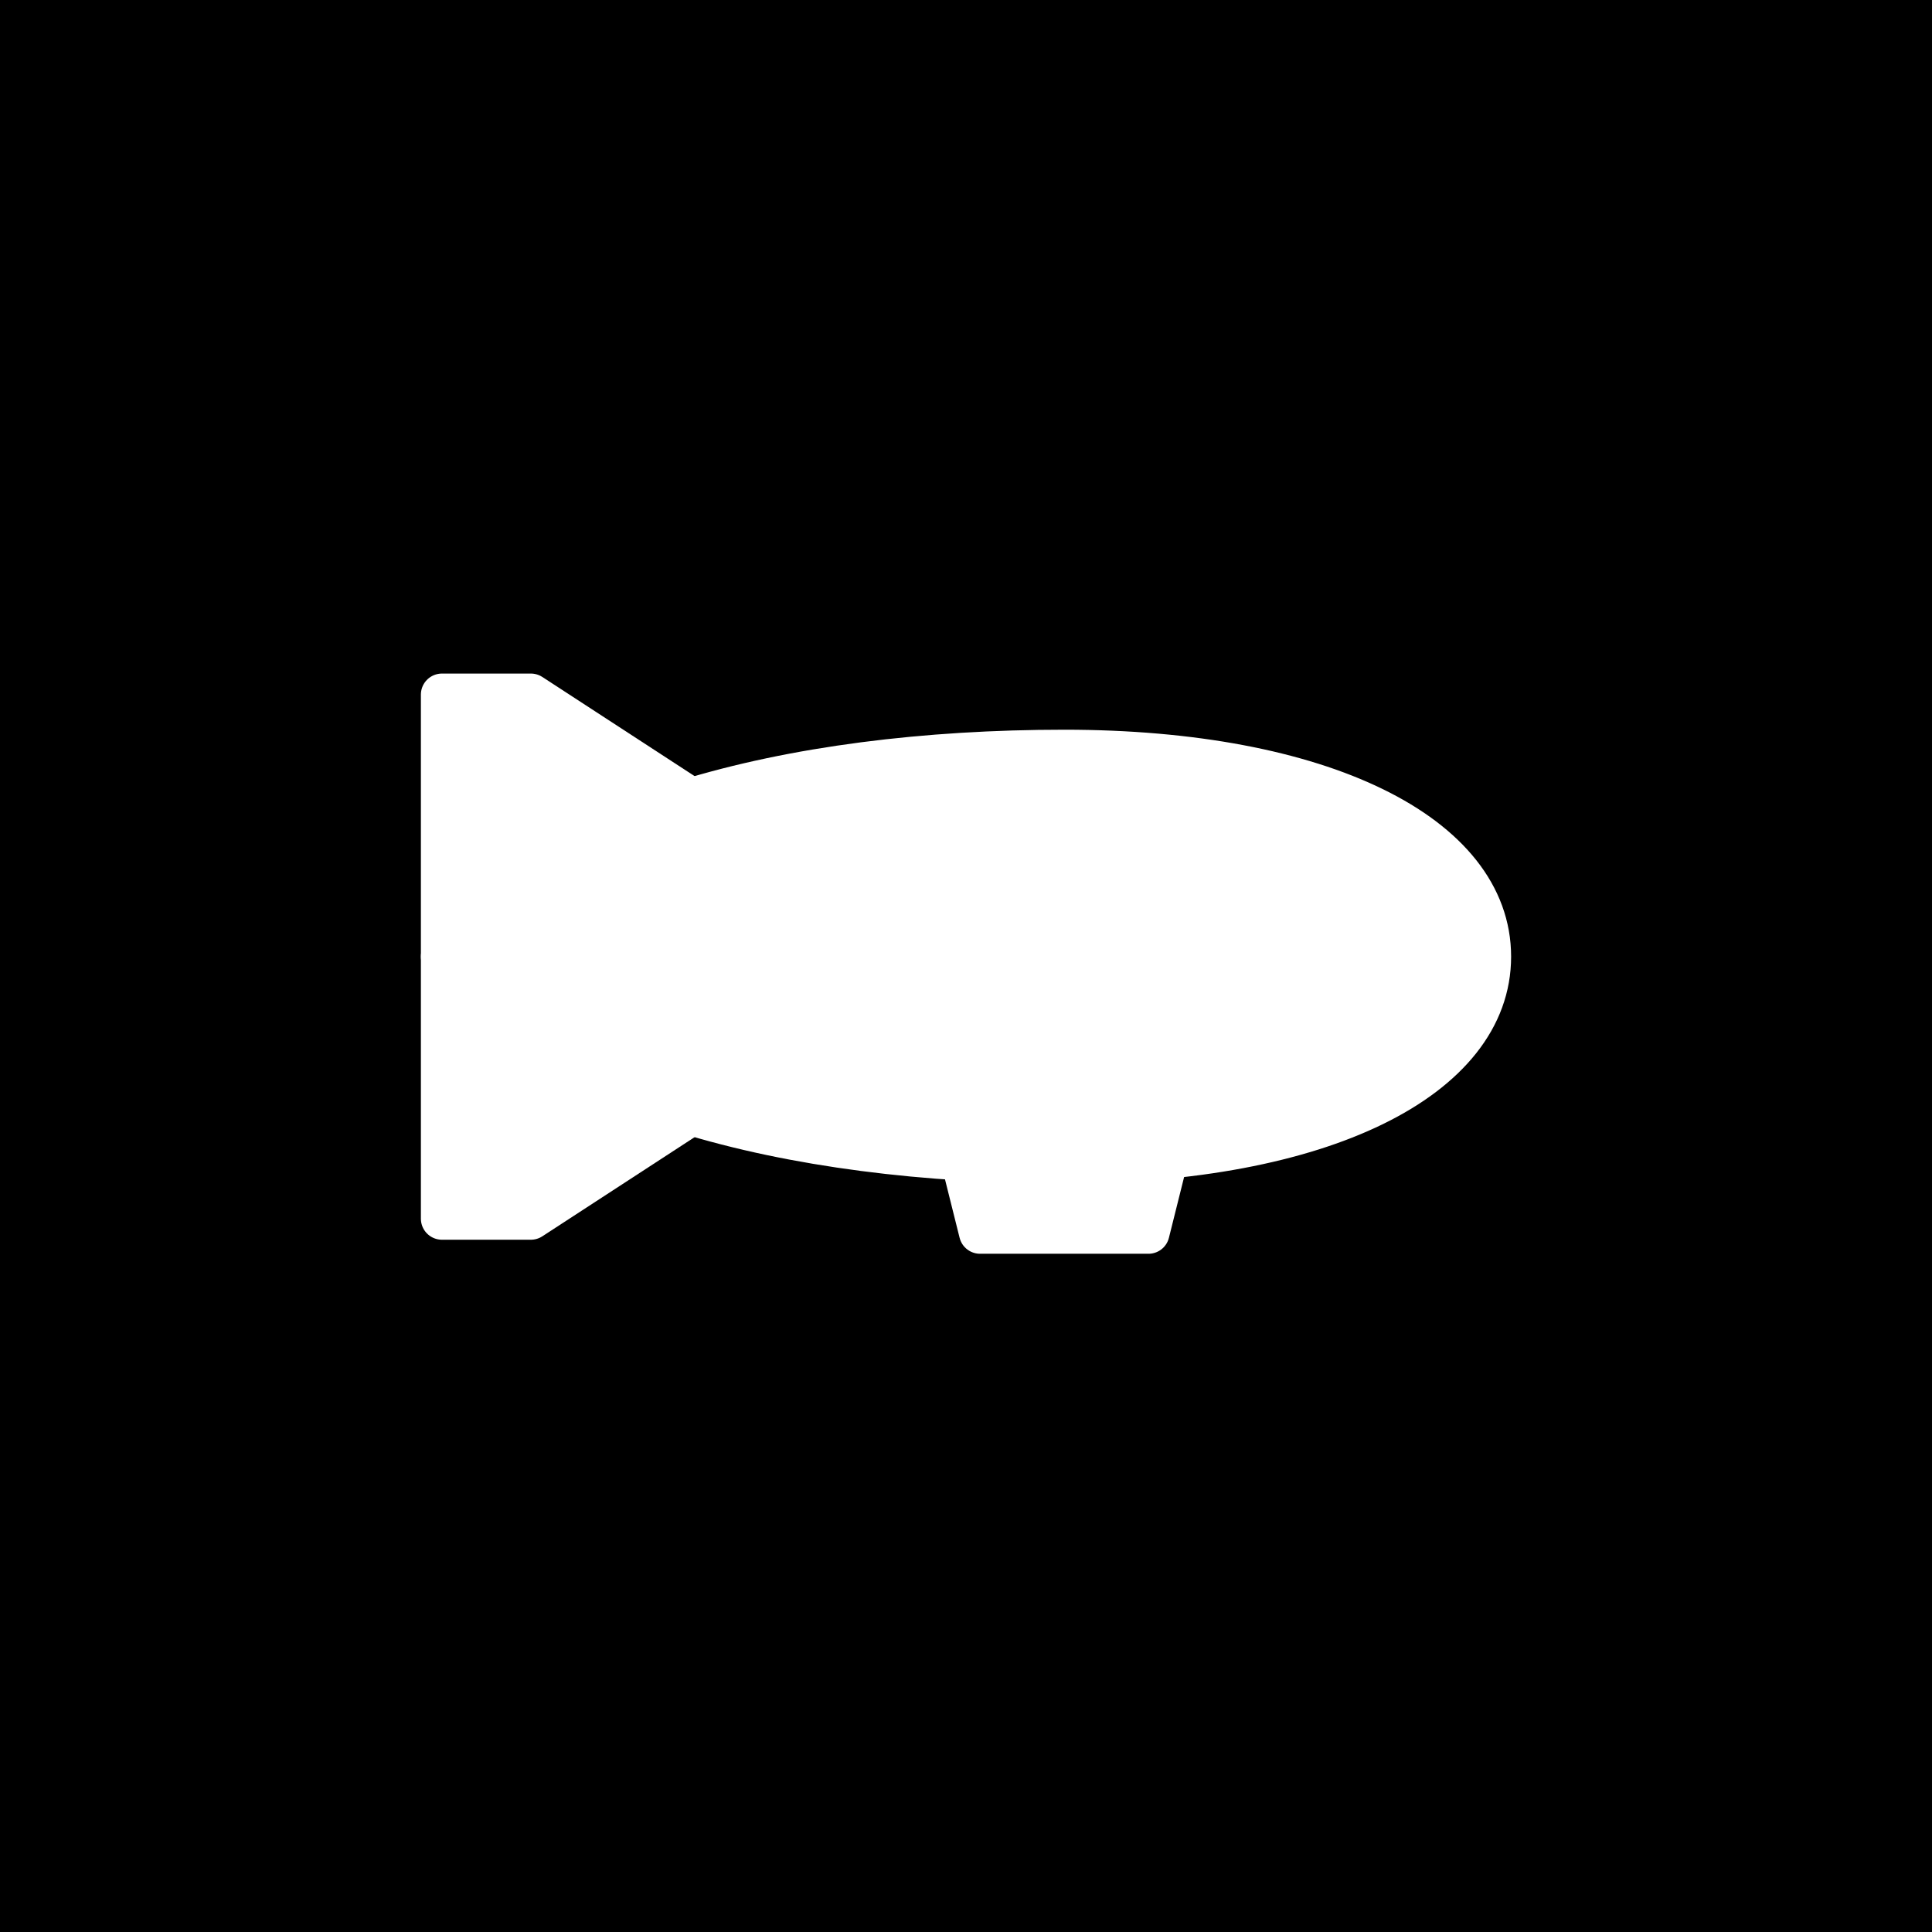
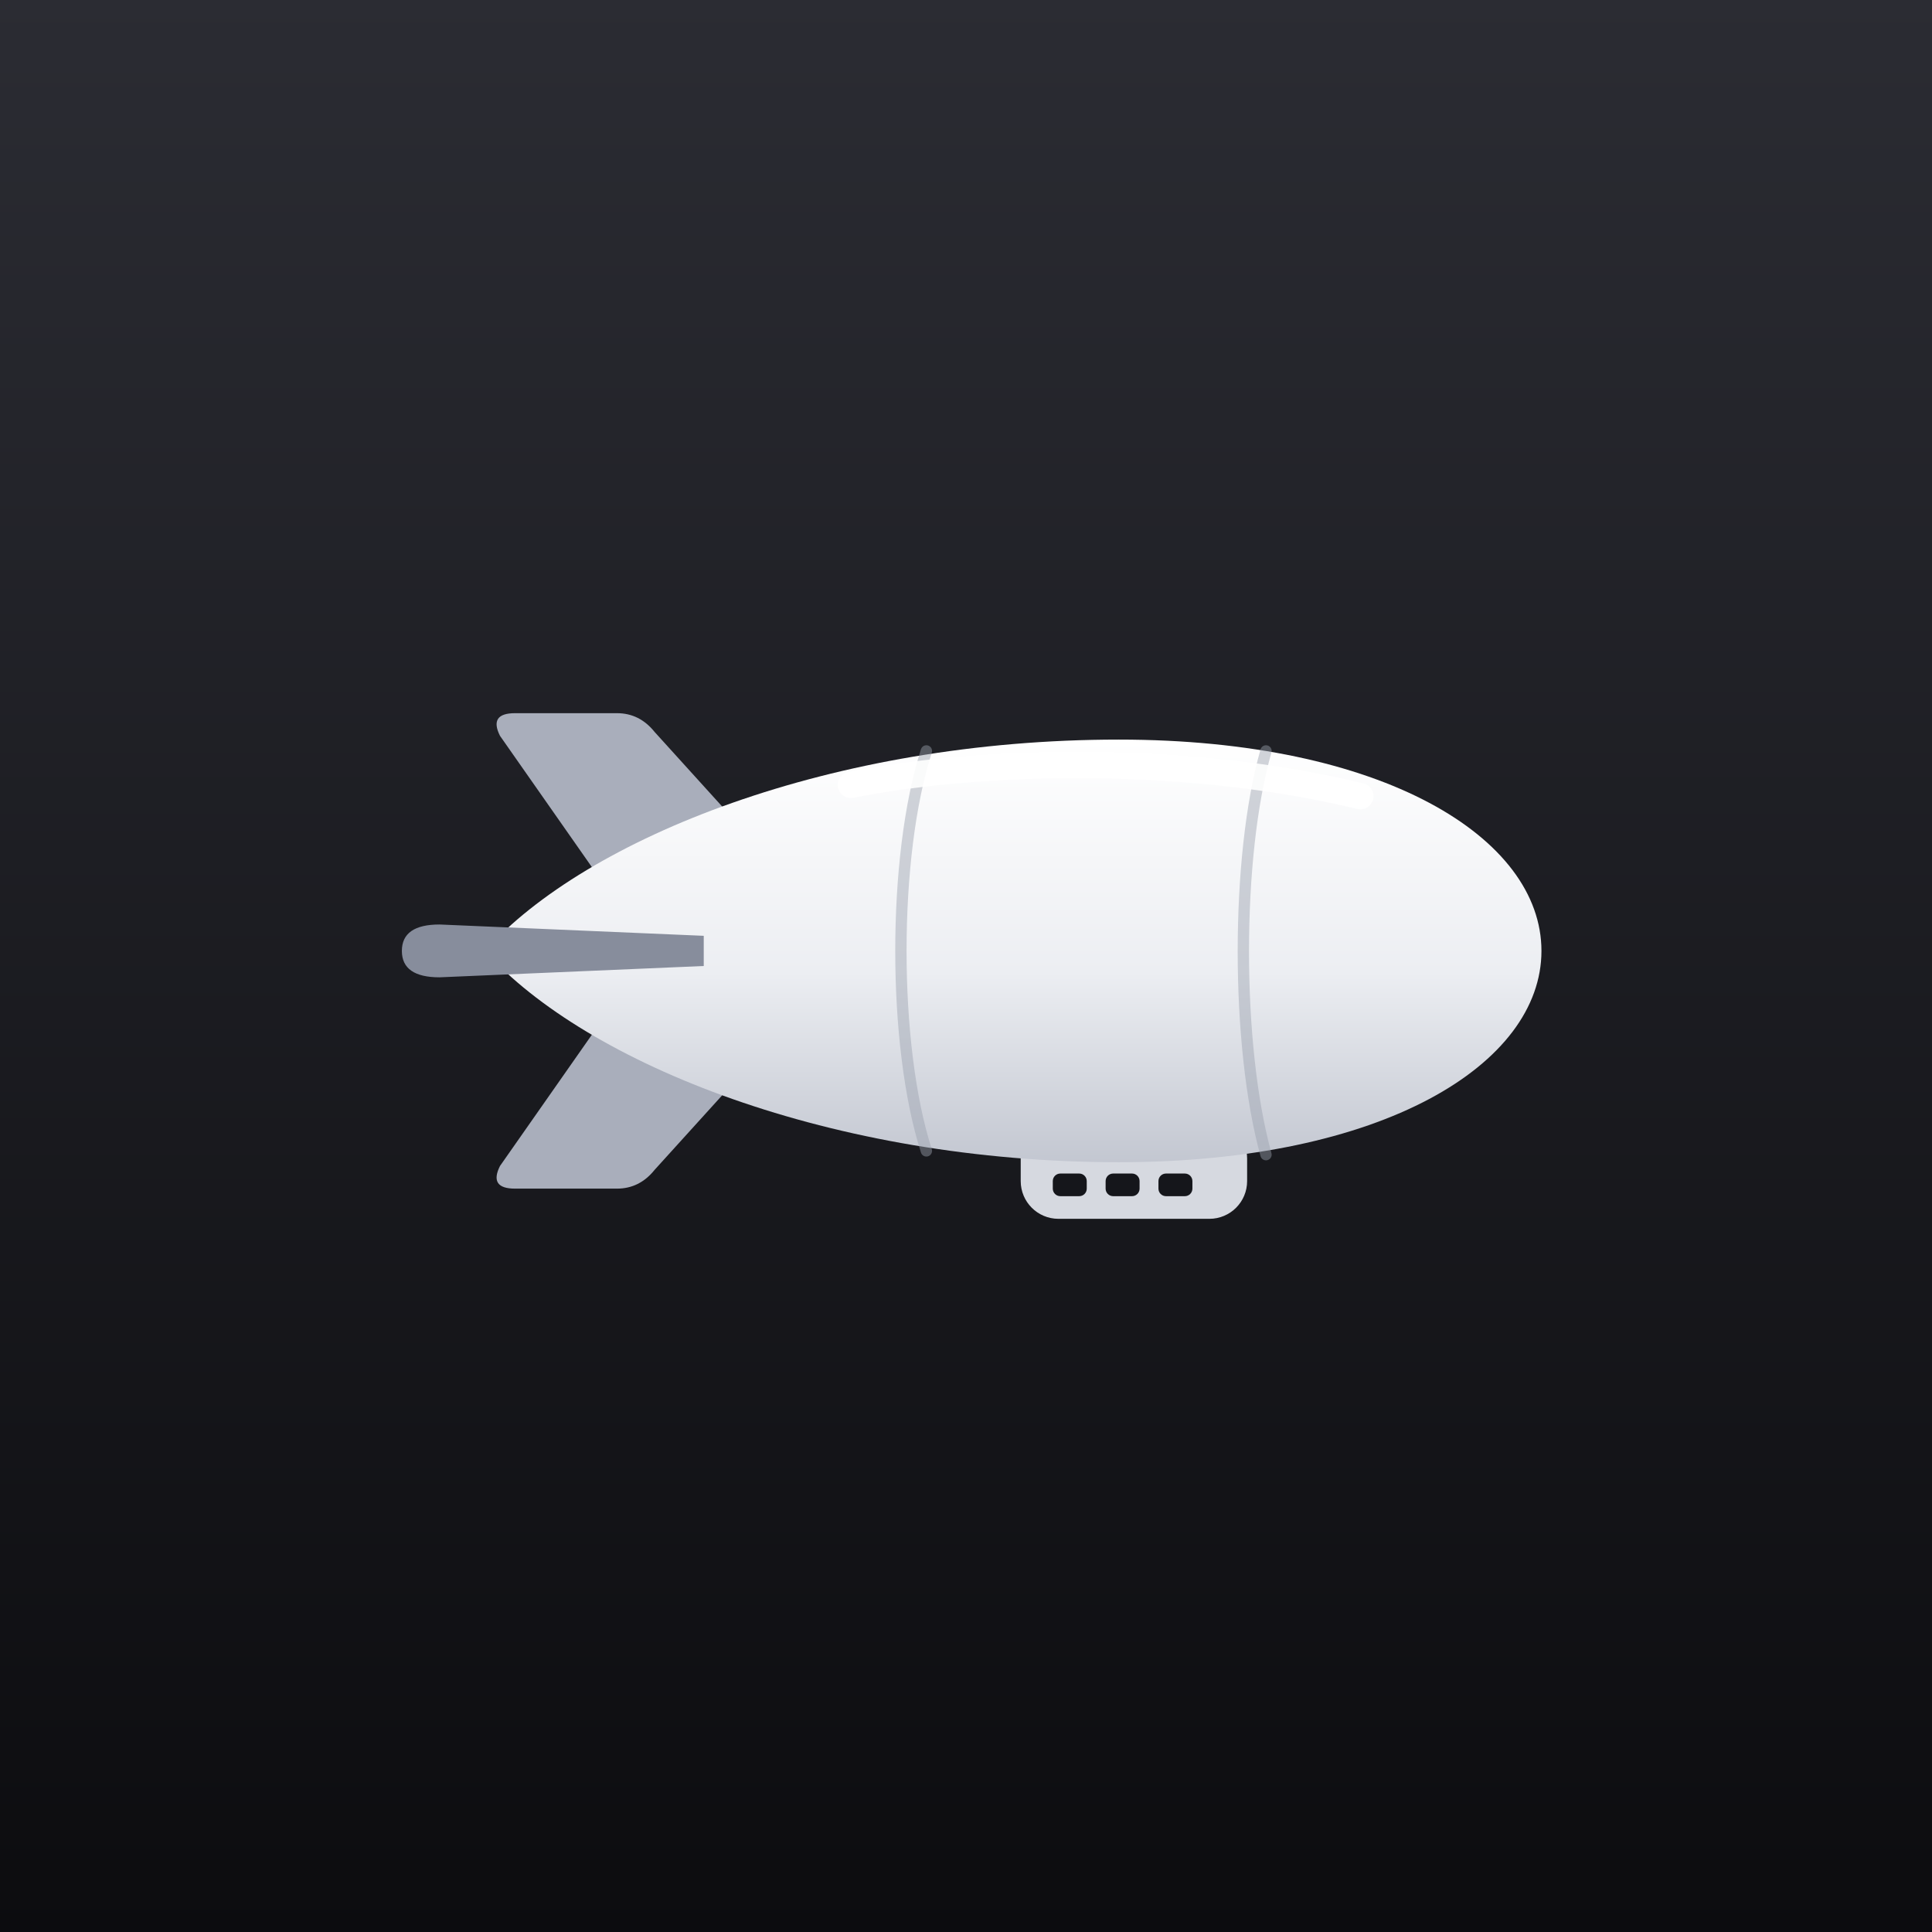
<svg xmlns="http://www.w3.org/2000/svg" width="1024" height="1024" viewBox="0 0 1024 1024">
-   <rect width="1024" height="1024" fill="#000" />
-   <g transform="translate(512 512) scale(1.24) translate(-512 -512) translate(-12 -4)" fill="#fff" stroke="#fff" stroke-width="18" stroke-linejoin="round">
-     <path d="M300 512 C340 452 448 424 566 424 C676 424 748 460 748 512 C748 564 676 600 566 600 C448 600 340 572 300 512 Z" />
-     <path d="M300 400 L338 400 L424 456 L424 568 L338 624 L300 624 Z" />
-     <path d="M520 590 L612 590 L602 630 L530 630 Z" />
+   <defs>
+     <linearGradient id="tile" x1="0" y1="0" x2="0" y2="1">
+       <stop offset="0" stop-color="#2b2c33" />
+       <stop offset="1" stop-color="#0c0c0f" />
+     </linearGradient>
+     <linearGradient id="body" x1="0" y1="0" x2="0" y2="1">
+       <stop offset="0" stop-color="#ffffff" />
+       <stop offset="0.55" stop-color="#eceef2" />
+       <stop offset="1" stop-color="#c3c7d1" />
+     </linearGradient>
+   </defs>
+   <rect width="1024" height="1024" fill="url(#tile)" />
+   <g transform="translate(21 24)">
+     <path d="M300 446 L244 366 Q238 354 252 354 L306 354 Q318 354 326 364 L384 428 Z" fill="#a9aebb" />
+     <path d="M300 514 L244 594 Q238 606 252 606 L306 606 Q318 606 326 596 L384 532 Z" fill="#a9aebb" />
+     <rect x="520" y="570" width="120" height="52" rx="20" fill="#d6d9e0" />
+     <rect x="537" y="598" width="18" height="12" rx="4" fill="#15161b" />
+     <rect x="565" y="598" width="18" height="12" rx="4" fill="#15161b" />
+     <rect x="593" y="598" width="18" height="12" rx="4" fill="#15161b" />
+     <path d="M236 480 C290 420 420 368 572 368 C712 368 796 420 796 480 C796 540 712 592 572 592 C420 592 290 540 236 480 Z" fill="url(#body)" />
+     <path d="M470 374 C452 430 452 530 470 586" fill="none" stroke="#9aa0ae" stroke-opacity="0.45" stroke-width="6" stroke-linecap="round" />
+     <path d="M650 374 C634 430 634 530 650 588" fill="none" stroke="#9aa0ae" stroke-opacity="0.45" stroke-width="6" stroke-linecap="round" />
+     <path d="M430 392 C500 378 610 376 700 398" fill="none" stroke="#ffffff" stroke-opacity="0.9" stroke-width="14" stroke-linecap="round" />
+     <path d="M352 472 L212 466 Q192 466 192 480 Q192 494 212 494 L352 488 Z" fill="#878d9c" />
  </g>
</svg>
